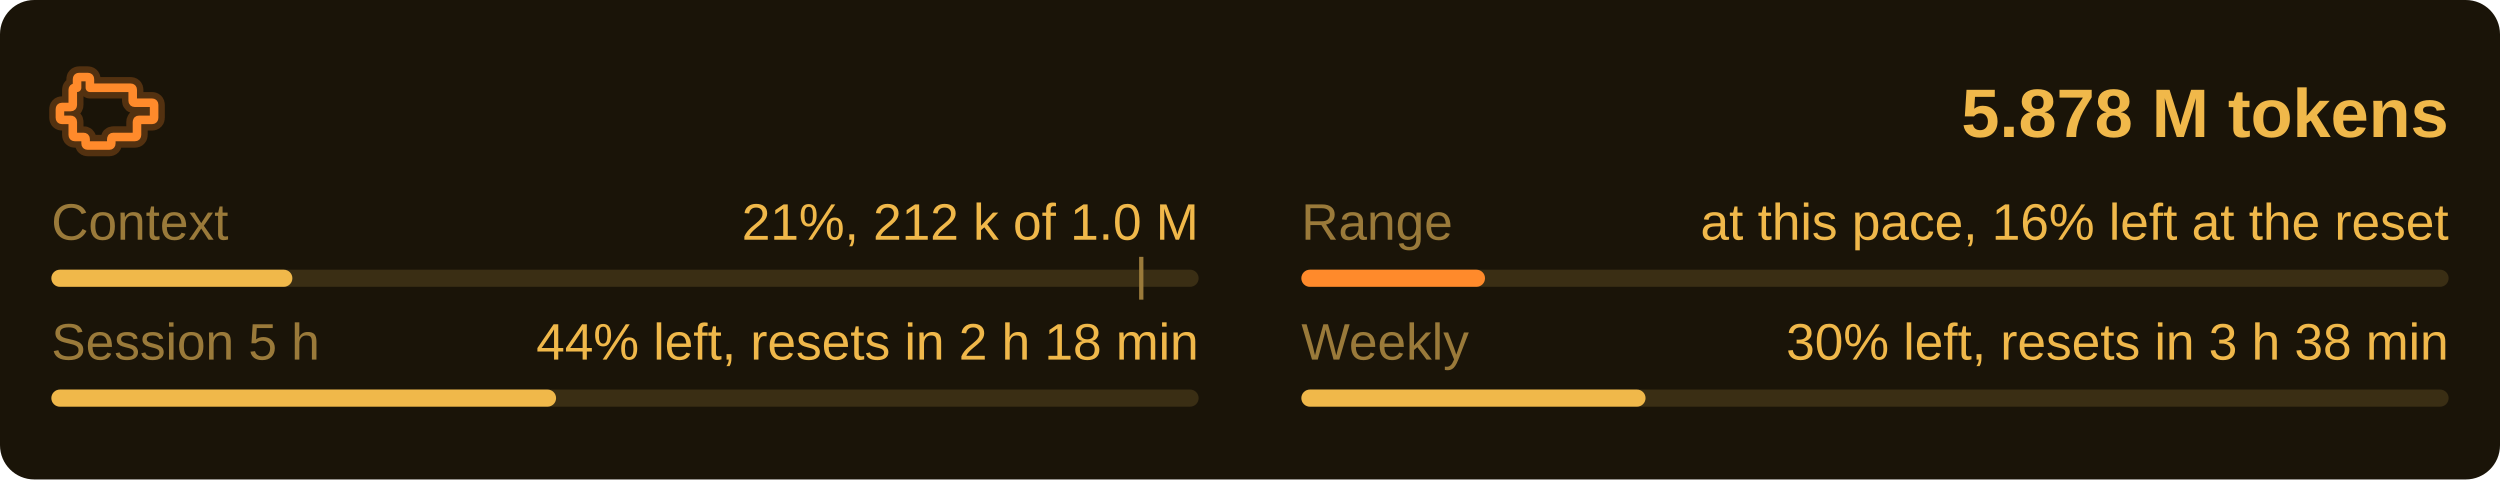
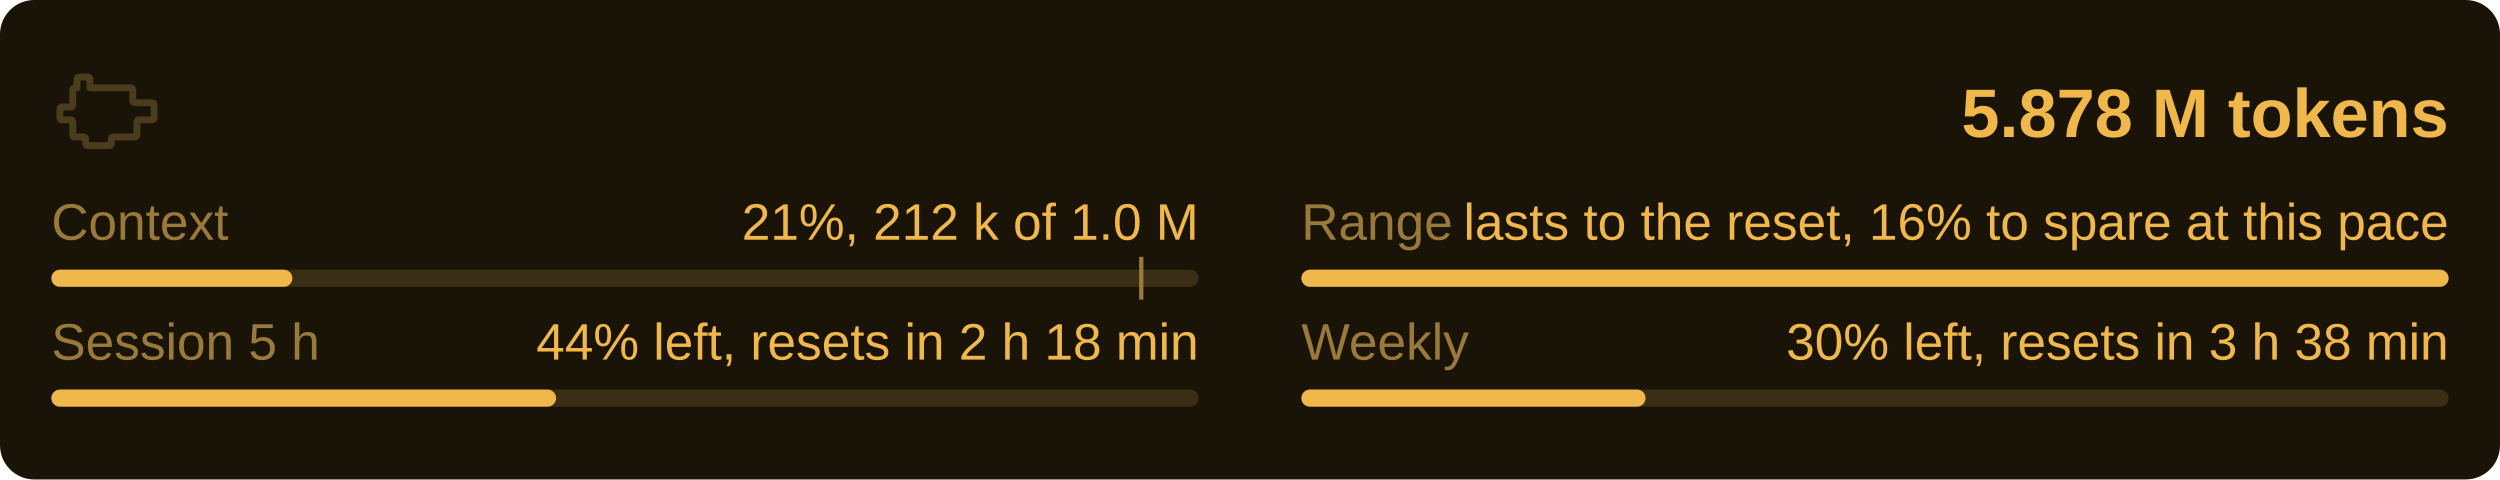
<svg xmlns="http://www.w3.org/2000/svg" viewBox="0 0 584 112" width="584" height="112">
  <rect width="100%" height="100%" rx="8" fill="#1a1408" />
  <g transform="translate(12 12)">
-     <path d="M6 3.5V1.5Q6 1 6.5 1H8.5Q9 1 9 1.5V3.5H18.5Q19 3.5 19 4V6.5Q19 7 19.5 7H23.5Q24 7 24 7.5V10.5Q24 11 23.5 11H20.5Q20 11 20 11.5V14.5Q20 15 19.5 15H14.5Q14 15 14 15.5V16.5Q14 17 13.5 17H8.5Q8 17 8 16.5V15.5Q8 15 7.5 15H5.5Q5 15 5 14.5V11.5Q5 11 4.5 11H2.5Q2 11 2 10.5V8.5Q2 8 2.5 8H4.5Q5 8 5 7.5V4Q5 3.5 5.5 3.5Z" transform="translate(0 5)" fill="none" stroke="#ff8a2b" stroke-width="5" stroke-opacity="0.25" stroke-linejoin="round" stroke-linecap="round" />
-     <path d="M6 3.5V1.5Q6 1 6.5 1H8.5Q9 1 9 1.5V3.5H18.5Q19 3.5 19 4V6.5Q19 7 19.5 7H23.5Q24 7 24 7.5V10.5Q24 11 23.5 11H20.5Q20 11 20 11.5V14.5Q20 15 19.5 15H14.5Q14 15 14 15.5V16.5Q14 17 13.5 17H8.5Q8 17 8 16.5V15.5Q8 15 7.5 15H5.5Q5 15 5 14.5V11.5Q5 11 4.5 11H2.5Q2 11 2 10.5V8.5Q2 8 2.5 8H4.5Q5 8 5 7.5V4Q5 3.5 5.5 3.5Z" transform="translate(0 5)" fill="none" stroke="#ff8a2b" stroke-width="2" stroke-opacity="1" stroke-linejoin="round" stroke-linecap="round" />
+     <path d="M6 3.5V1.5Q6 1 6.5 1H8.5Q9 1 9 1.5V3.5H18.5Q19 3.5 19 4V6.5Q19 7 19.5 7H23.5Q24 7 24 7.5V10.5Q24 11 23.5 11H20.5Q20 11 20 11.5V14.5Q20 15 19.5 15H14.5Q14 15 14 15.5V16.5Q14 17 13.5 17H8.5Q8 17 8 16.5V15.5Q8 15 7.5 15H5.5Q5 15 5 14.5V11.5Q5 11 4.5 11H2.5Q2 11 2 10.5V8.5Q2 8 2.5 8H4.5Q5 8 5 7.5V4Q5 3.5 5.5 3.5Z" transform="translate(0 5)" fill="none" stroke="#4a3c1c" stroke-width="1.6" stroke-opacity="1" stroke-linejoin="round" stroke-linecap="round" />
    <text x="560" y="20" font-size="16" fill="#f0b84a" text-anchor="end" font-weight="600" font-family="'Segoe UI','Helvetica Neue',Arial,sans-serif" style="font-variant-numeric:tabular-nums">5.878 M tokens</text>
    <text x="0" y="44" font-size="12" fill="#9a7a3a" text-anchor="start" font-weight="400" font-family="'Segoe UI','Helvetica Neue',Arial,sans-serif" style="font-variant-numeric:tabular-nums">Context</text>
    <text x="268" y="44" font-size="12" fill="#f0b84a" text-anchor="end" font-weight="400" font-family="'Segoe UI','Helvetica Neue',Arial,sans-serif" style="font-variant-numeric:tabular-nums">21%, 212 k of 1.0 M</text>
    <rect x="0" y="51" width="268" height="4" rx="2" fill="#3a2e14" />
    <rect x="0" y="51" width="56.3" height="4" rx="2" fill="#f0b84a" />
    <rect x="254.1" y="48" width="1" height="10" fill="#9a7a3a" />
    <text x="292" y="44" font-size="12" fill="#9a7a3a" text-anchor="start" font-weight="400" font-family="'Segoe UI','Helvetica Neue',Arial,sans-serif" style="font-variant-numeric:tabular-nums">Range</text>
-     <text x="560" y="44" font-size="12" fill="#f0b84a" text-anchor="end" font-weight="400" font-family="'Segoe UI','Helvetica Neue',Arial,sans-serif" style="font-variant-numeric:tabular-nums">at this pace, 16% left at the reset</text>
+     <text x="560" y="44" font-size="12" fill="#f0b84a" text-anchor="end" font-weight="400" font-family="'Segoe UI','Helvetica Neue',Arial,sans-serif" style="font-variant-numeric:tabular-nums">lasts to the reset, 16% to spare at this pace</text>
    <rect x="292" y="51" width="268" height="4" rx="2" fill="#3a2e14" />
-     <rect x="292" y="51" width="42.9" height="4" rx="2" fill="#ff8a2b" />
+     <rect x="292" y="51" width="268.0" height="4" rx="2" fill="#f0b84a" />
    <text x="0" y="72" font-size="12" fill="#9a7a3a" text-anchor="start" font-weight="400" font-family="'Segoe UI','Helvetica Neue',Arial,sans-serif" style="font-variant-numeric:tabular-nums">Session 5 h</text>
    <text x="268" y="72" font-size="12" fill="#f0b84a" text-anchor="end" font-weight="400" font-family="'Segoe UI','Helvetica Neue',Arial,sans-serif" style="font-variant-numeric:tabular-nums">44% left, resets in 2 h 18 min</text>
    <rect x="0" y="79" width="268" height="4" rx="2" fill="#3a2e14" />
    <rect x="0" y="79" width="117.9" height="4" rx="2" fill="#f0b84a" />
    <text x="292" y="72" font-size="12" fill="#9a7a3a" text-anchor="start" font-weight="400" font-family="'Segoe UI','Helvetica Neue',Arial,sans-serif" style="font-variant-numeric:tabular-nums">Weekly</text>
    <text x="560" y="72" font-size="12" fill="#f0b84a" text-anchor="end" font-weight="400" font-family="'Segoe UI','Helvetica Neue',Arial,sans-serif" style="font-variant-numeric:tabular-nums">30% left, resets in 3 h 38 min</text>
    <rect x="292" y="79" width="268" height="4" rx="2" fill="#3a2e14" />
    <rect x="292" y="79" width="80.4" height="4" rx="2" fill="#f0b84a" />
  </g>
</svg>
